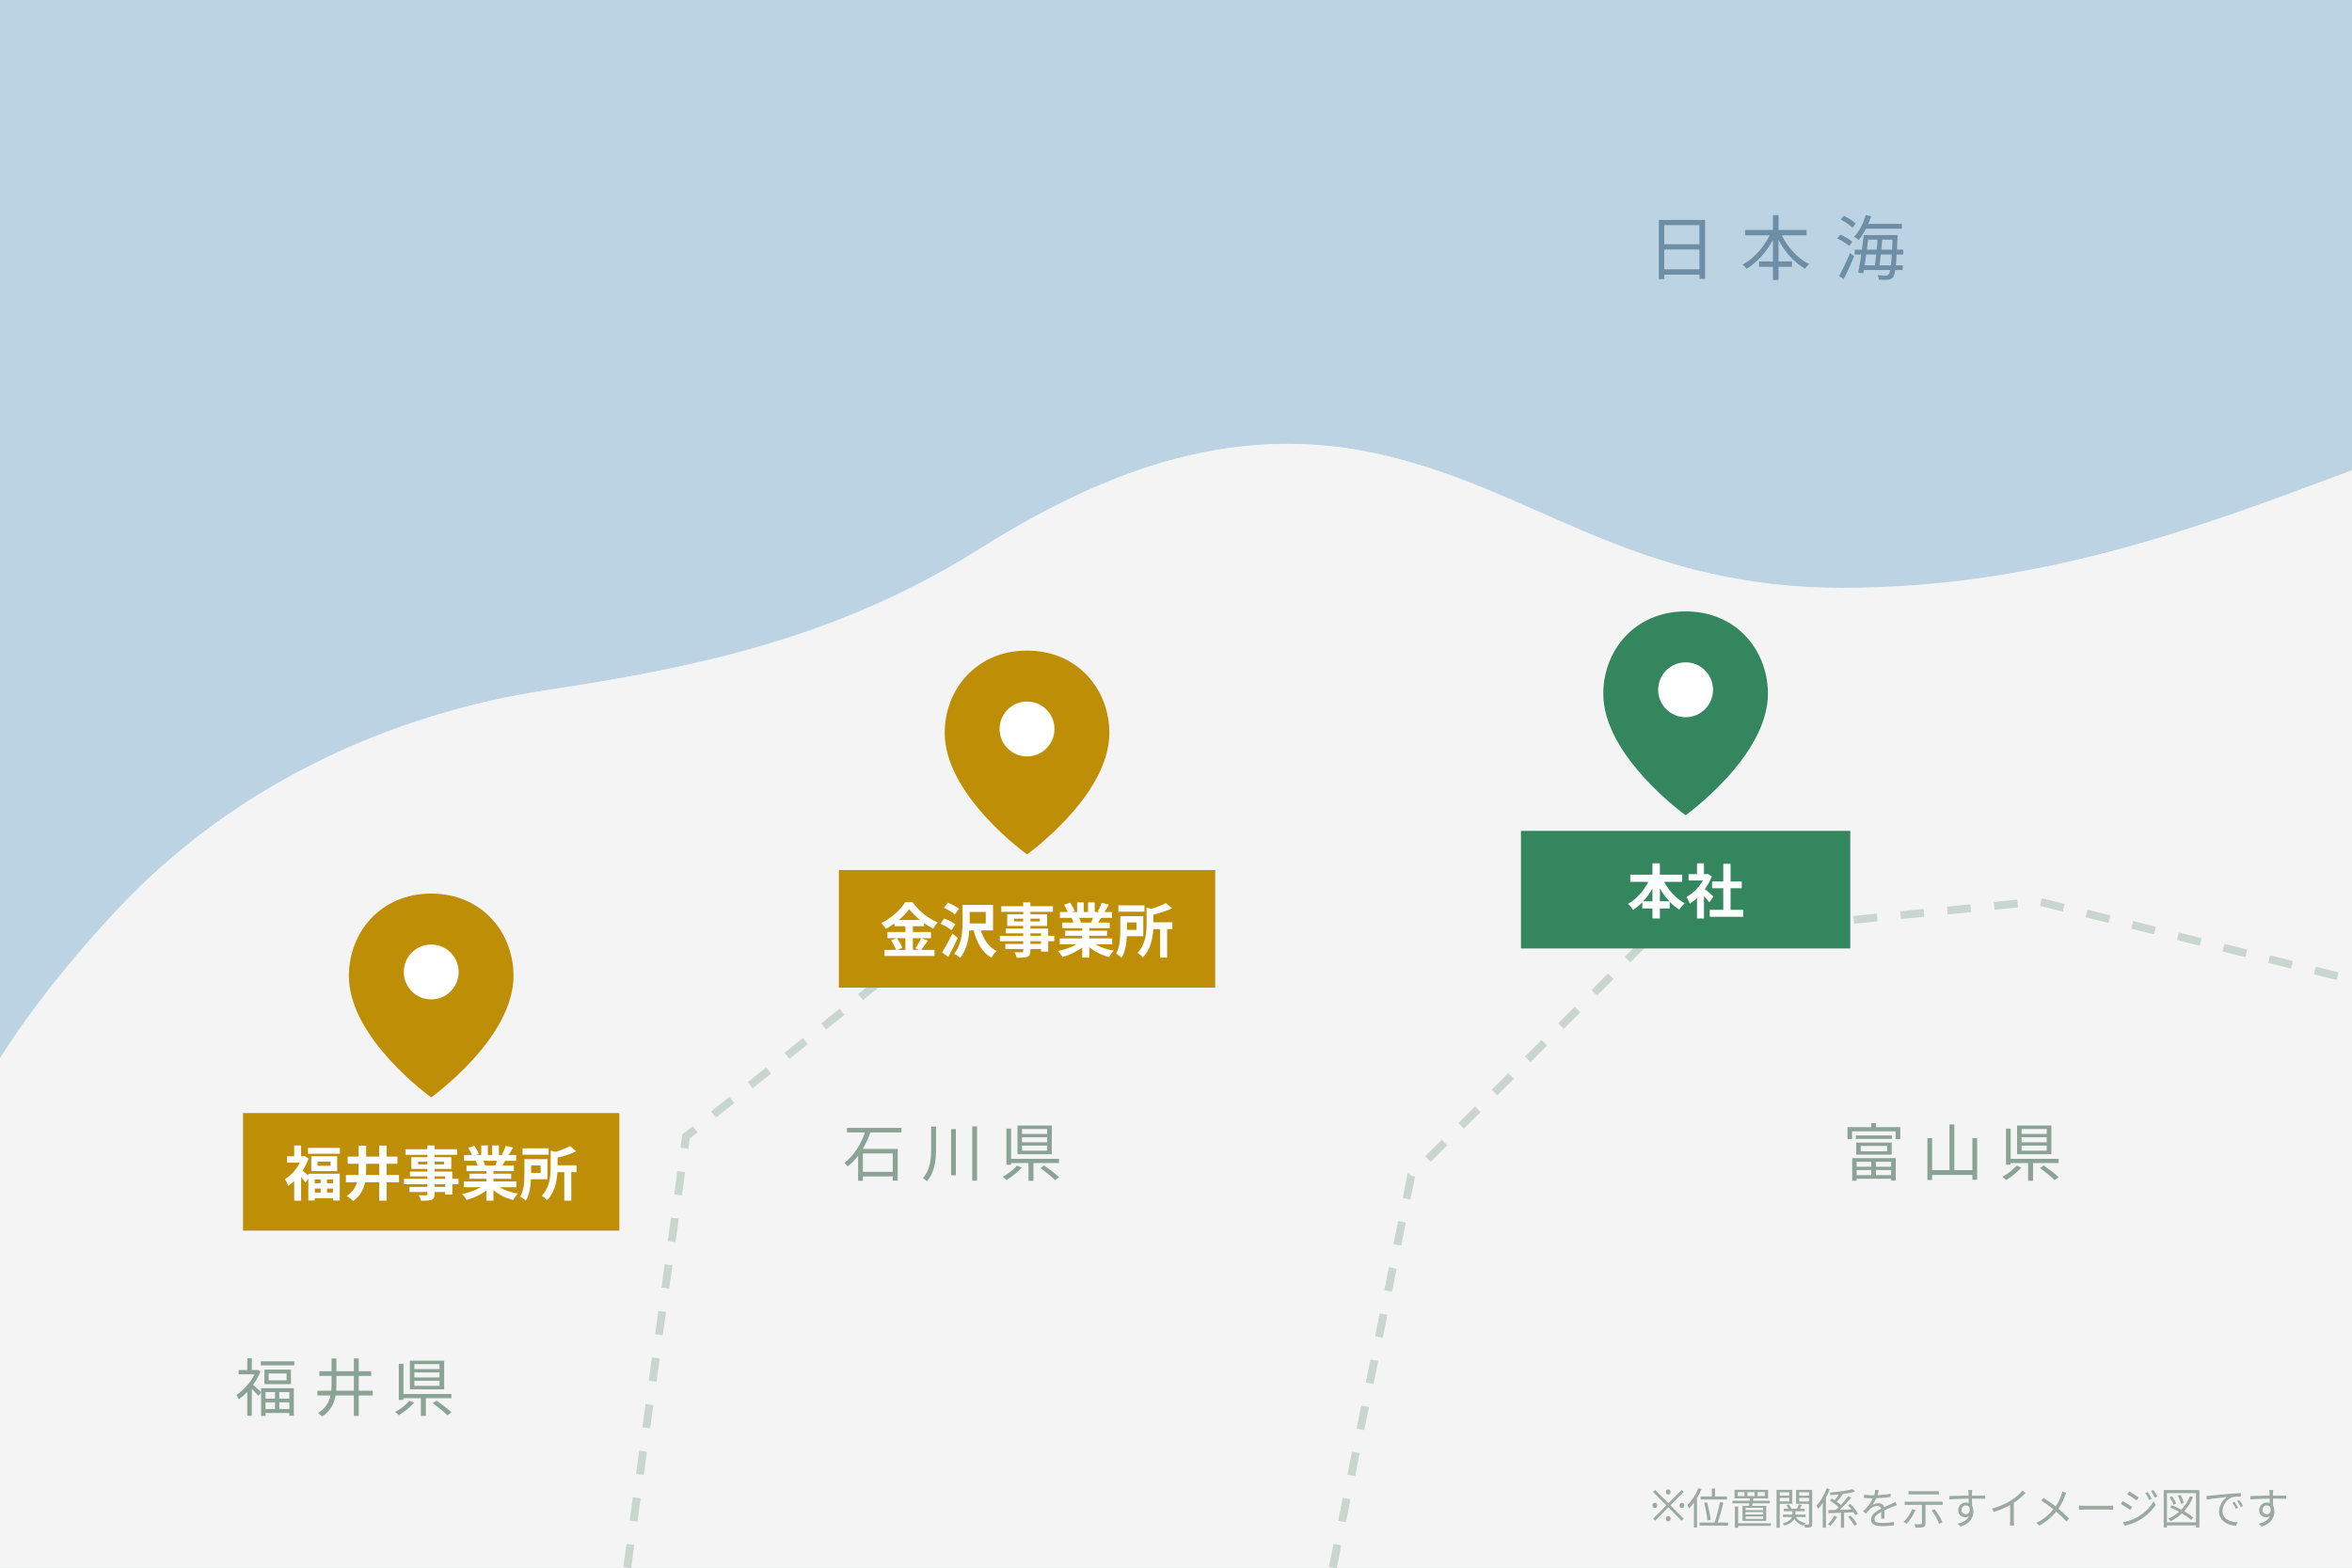
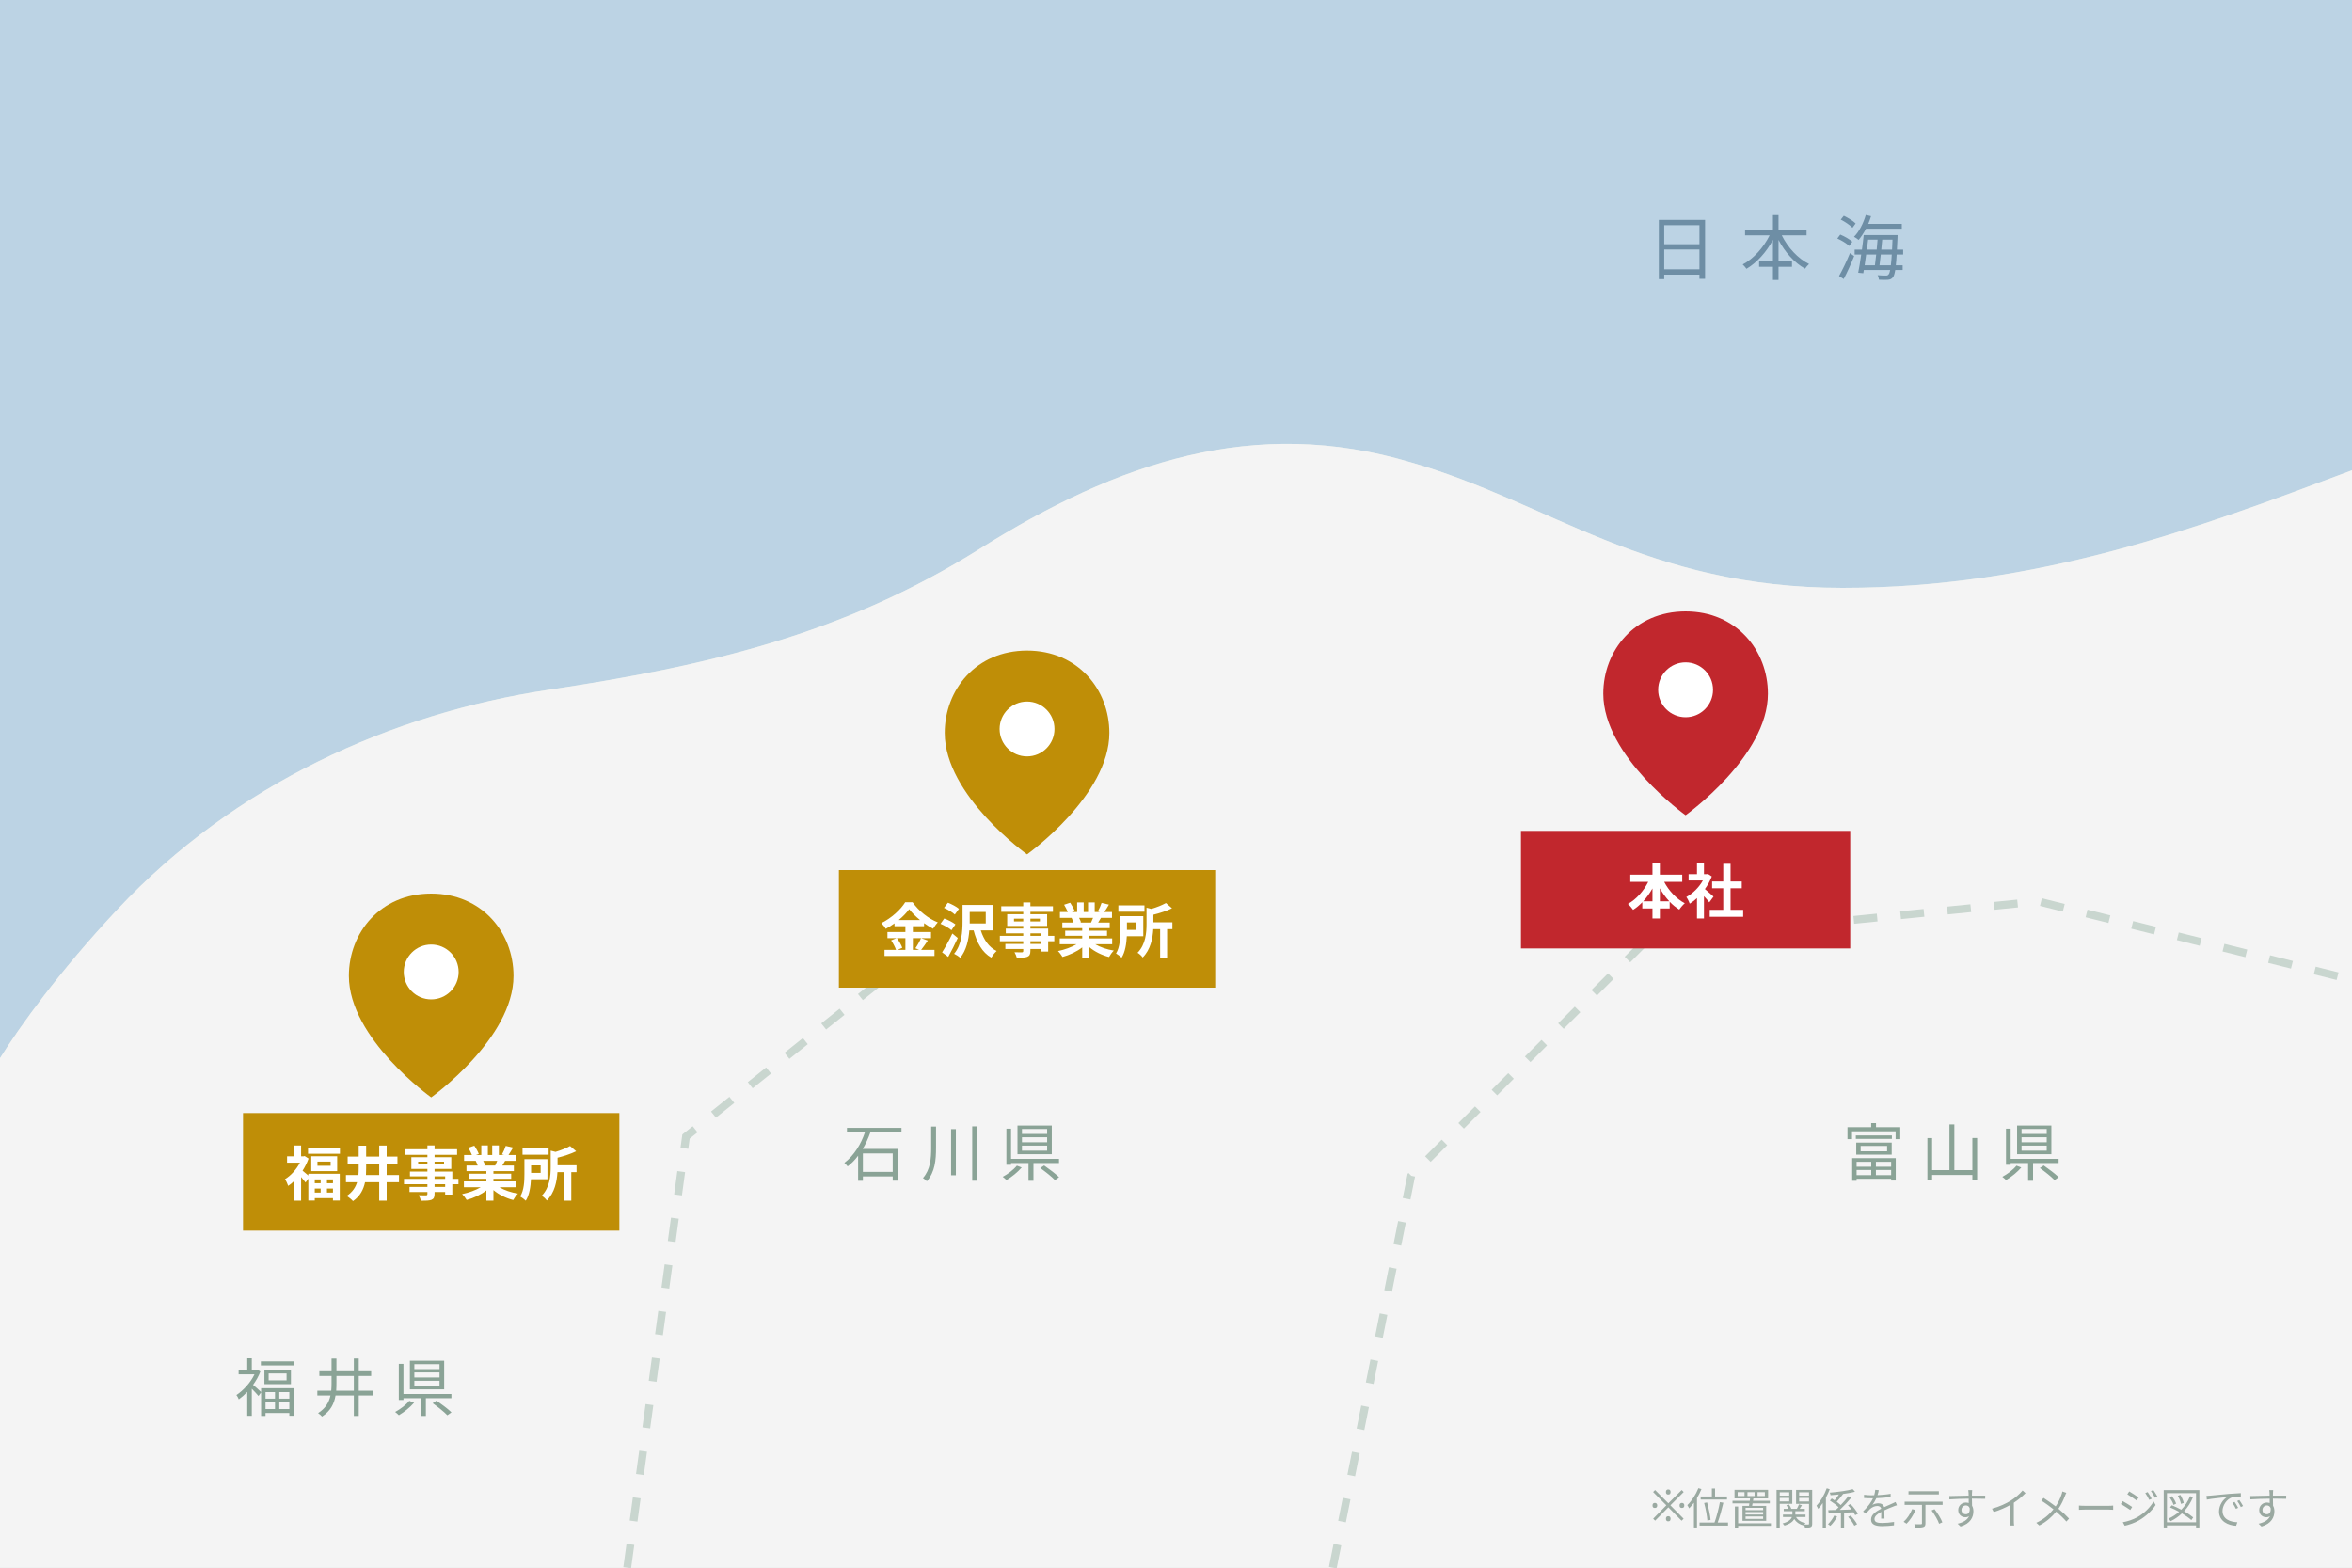
<svg xmlns="http://www.w3.org/2000/svg" viewBox="0 0 600 400" font-family="Noto Sans JP, sans-serif">
  <rect width="600" height="400" fill="#dfe9e4" />
  <path d="M0 0H600V120C560 135 520 150 470 150C420 150 395 128 360 118C320 106 285 118 250 140C215 162 180 170 140 176C100 182 60 200 30 232C15 248 5 262 0 270Z" fill="#bcd3e4" />
  <text x="420" y="70" fill="#6e8ea5" font-size="18" letter-spacing="6">日本海</text>
  <path d="M0 270C5 262 15 248 30 232C60 200 100 182 140 176C180 170 215 162 250 140C285 118 320 106 360 118C395 128 420 150 470 150C520 150 560 135 600 120V400H0Z" fill="#f4f4f4" />
  <path d="M340 400 L360 300 L420 240 L520 230 L600 250" stroke="#c9d6cf" stroke-width="2" fill="none" stroke-dasharray="6 6" />
  <path d="M160 400 L175 290 L250 230" stroke="#c9d6cf" stroke-width="2" fill="none" stroke-dasharray="6 6" />
  <text x="470" y="300" fill="#8aa396" font-size="16" letter-spacing="4">富山県</text>
  <text x="215" y="300" fill="#8aa396" font-size="16" letter-spacing="4">石川県</text>
  <text x="60" y="360" fill="#8aa396" font-size="16" letter-spacing="4">福井県</text>
  <g>
-     <path transform="translate(430 190)" d="M0-34C-13-34-21-24-21-13C-21 3 0 18 0 18S21 3 21-13C21-24 13-34 0-34Z" fill="#33865e" />
+     <path transform="translate(430 190)" d="M0-34C-13-34-21-24-21-13C-21 3 0 18 0 18S21 3 21-13C21-24 13-34 0-34Z" fill="#c1272d" />
    <circle cx="430" cy="176" r="7" fill="#fff" />
-     <rect x="388" y="212" width="84" height="30" fill="#33865e" />
+     <rect x="388" y="212" width="84" height="30" fill="#c1272d" />
    <text x="430" y="233" text-anchor="middle" fill="#fff" font-size="15" font-weight="700">本社</text>
    <path transform="translate(262 200)" d="M0-34C-13-34-21-24-21-13C-21 3 0 18 0 18S21 3 21-13C21-24 13-34 0-34Z" fill="#bf8e07" />
    <circle cx="262" cy="186" r="7" fill="#fff" />
    <rect x="214" y="222" width="96" height="30" fill="#bf8e07" />
    <text x="262" y="243" text-anchor="middle" fill="#fff" font-size="15" font-weight="700">金沢事業所</text>
    <path transform="translate(110 262)" d="M0-34C-13-34-21-24-21-13C-21 3 0 18 0 18S21 3 21-13C21-24 13-34 0-34Z" fill="#bf8e07" />
    <circle cx="110" cy="248" r="7" fill="#fff" />
    <rect x="62" y="284" width="96" height="30" fill="#bf8e07" />
    <text x="110" y="305" text-anchor="middle" fill="#fff" font-size="15" font-weight="700">福井事業所</text>
  </g>
  <text x="584" y="388" text-anchor="end" fill="#9aa9a1" font-size="11">※位置関係を示すイメージ図です</text>
</svg>
